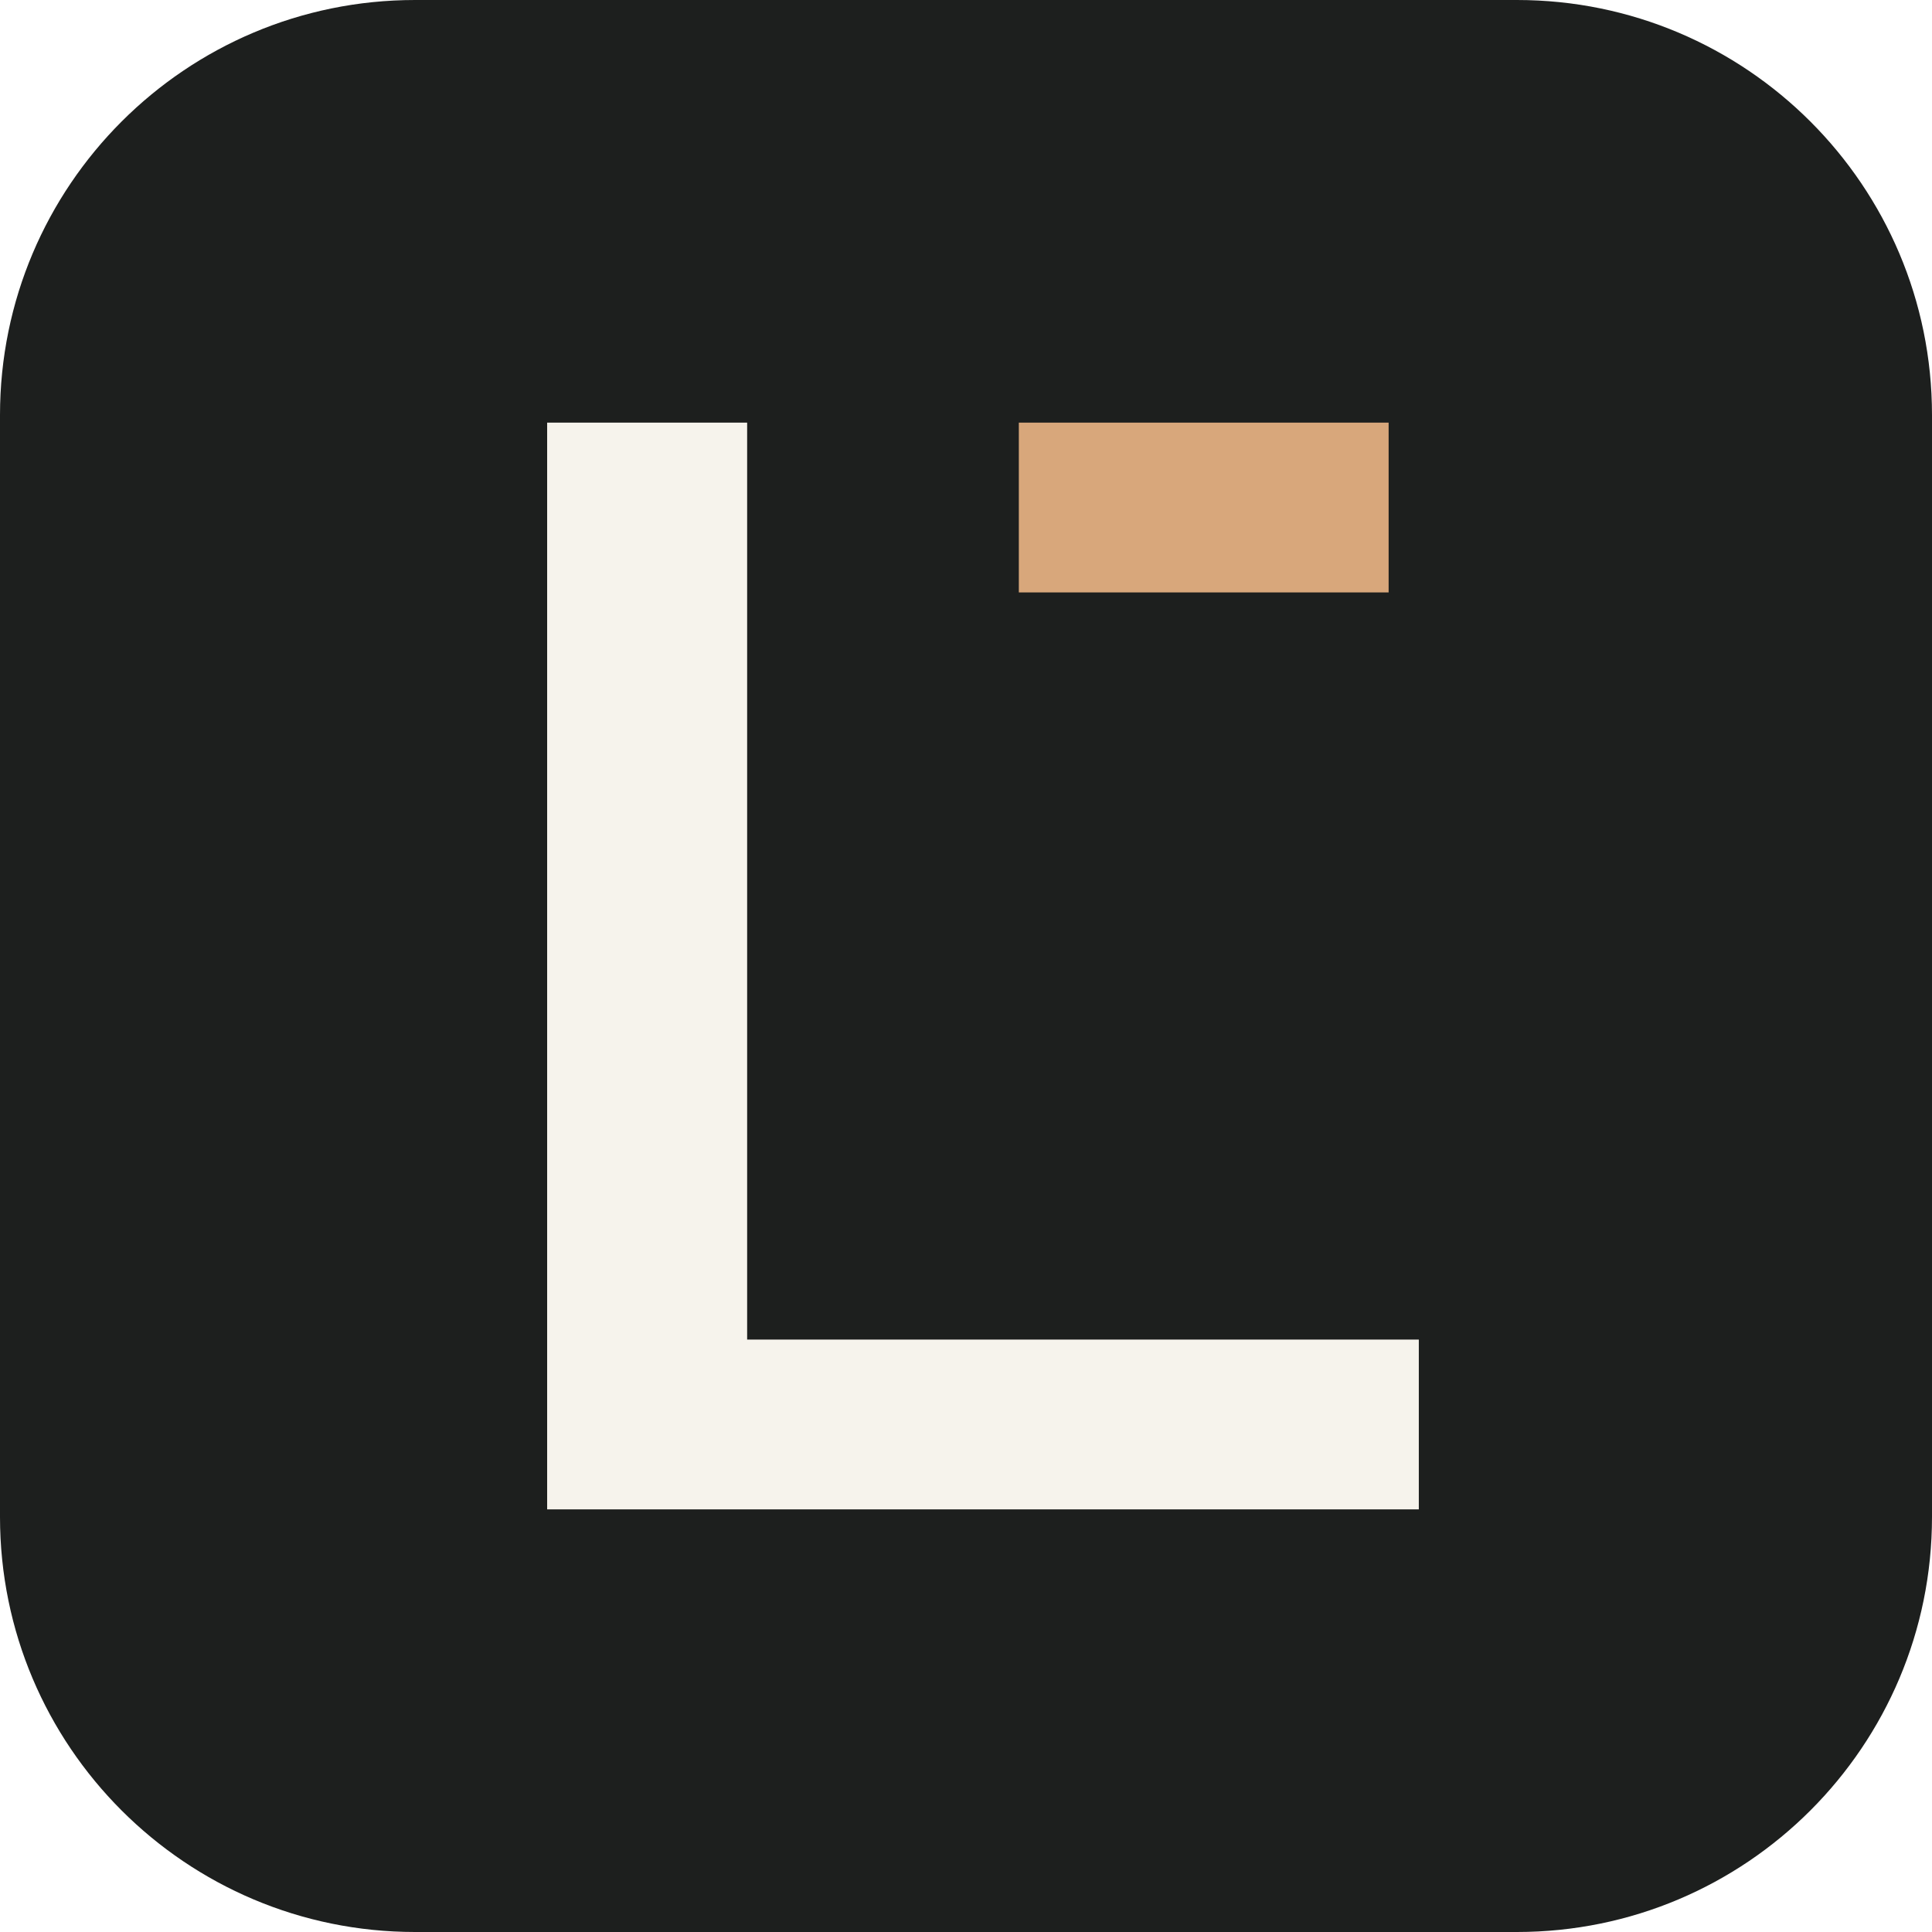
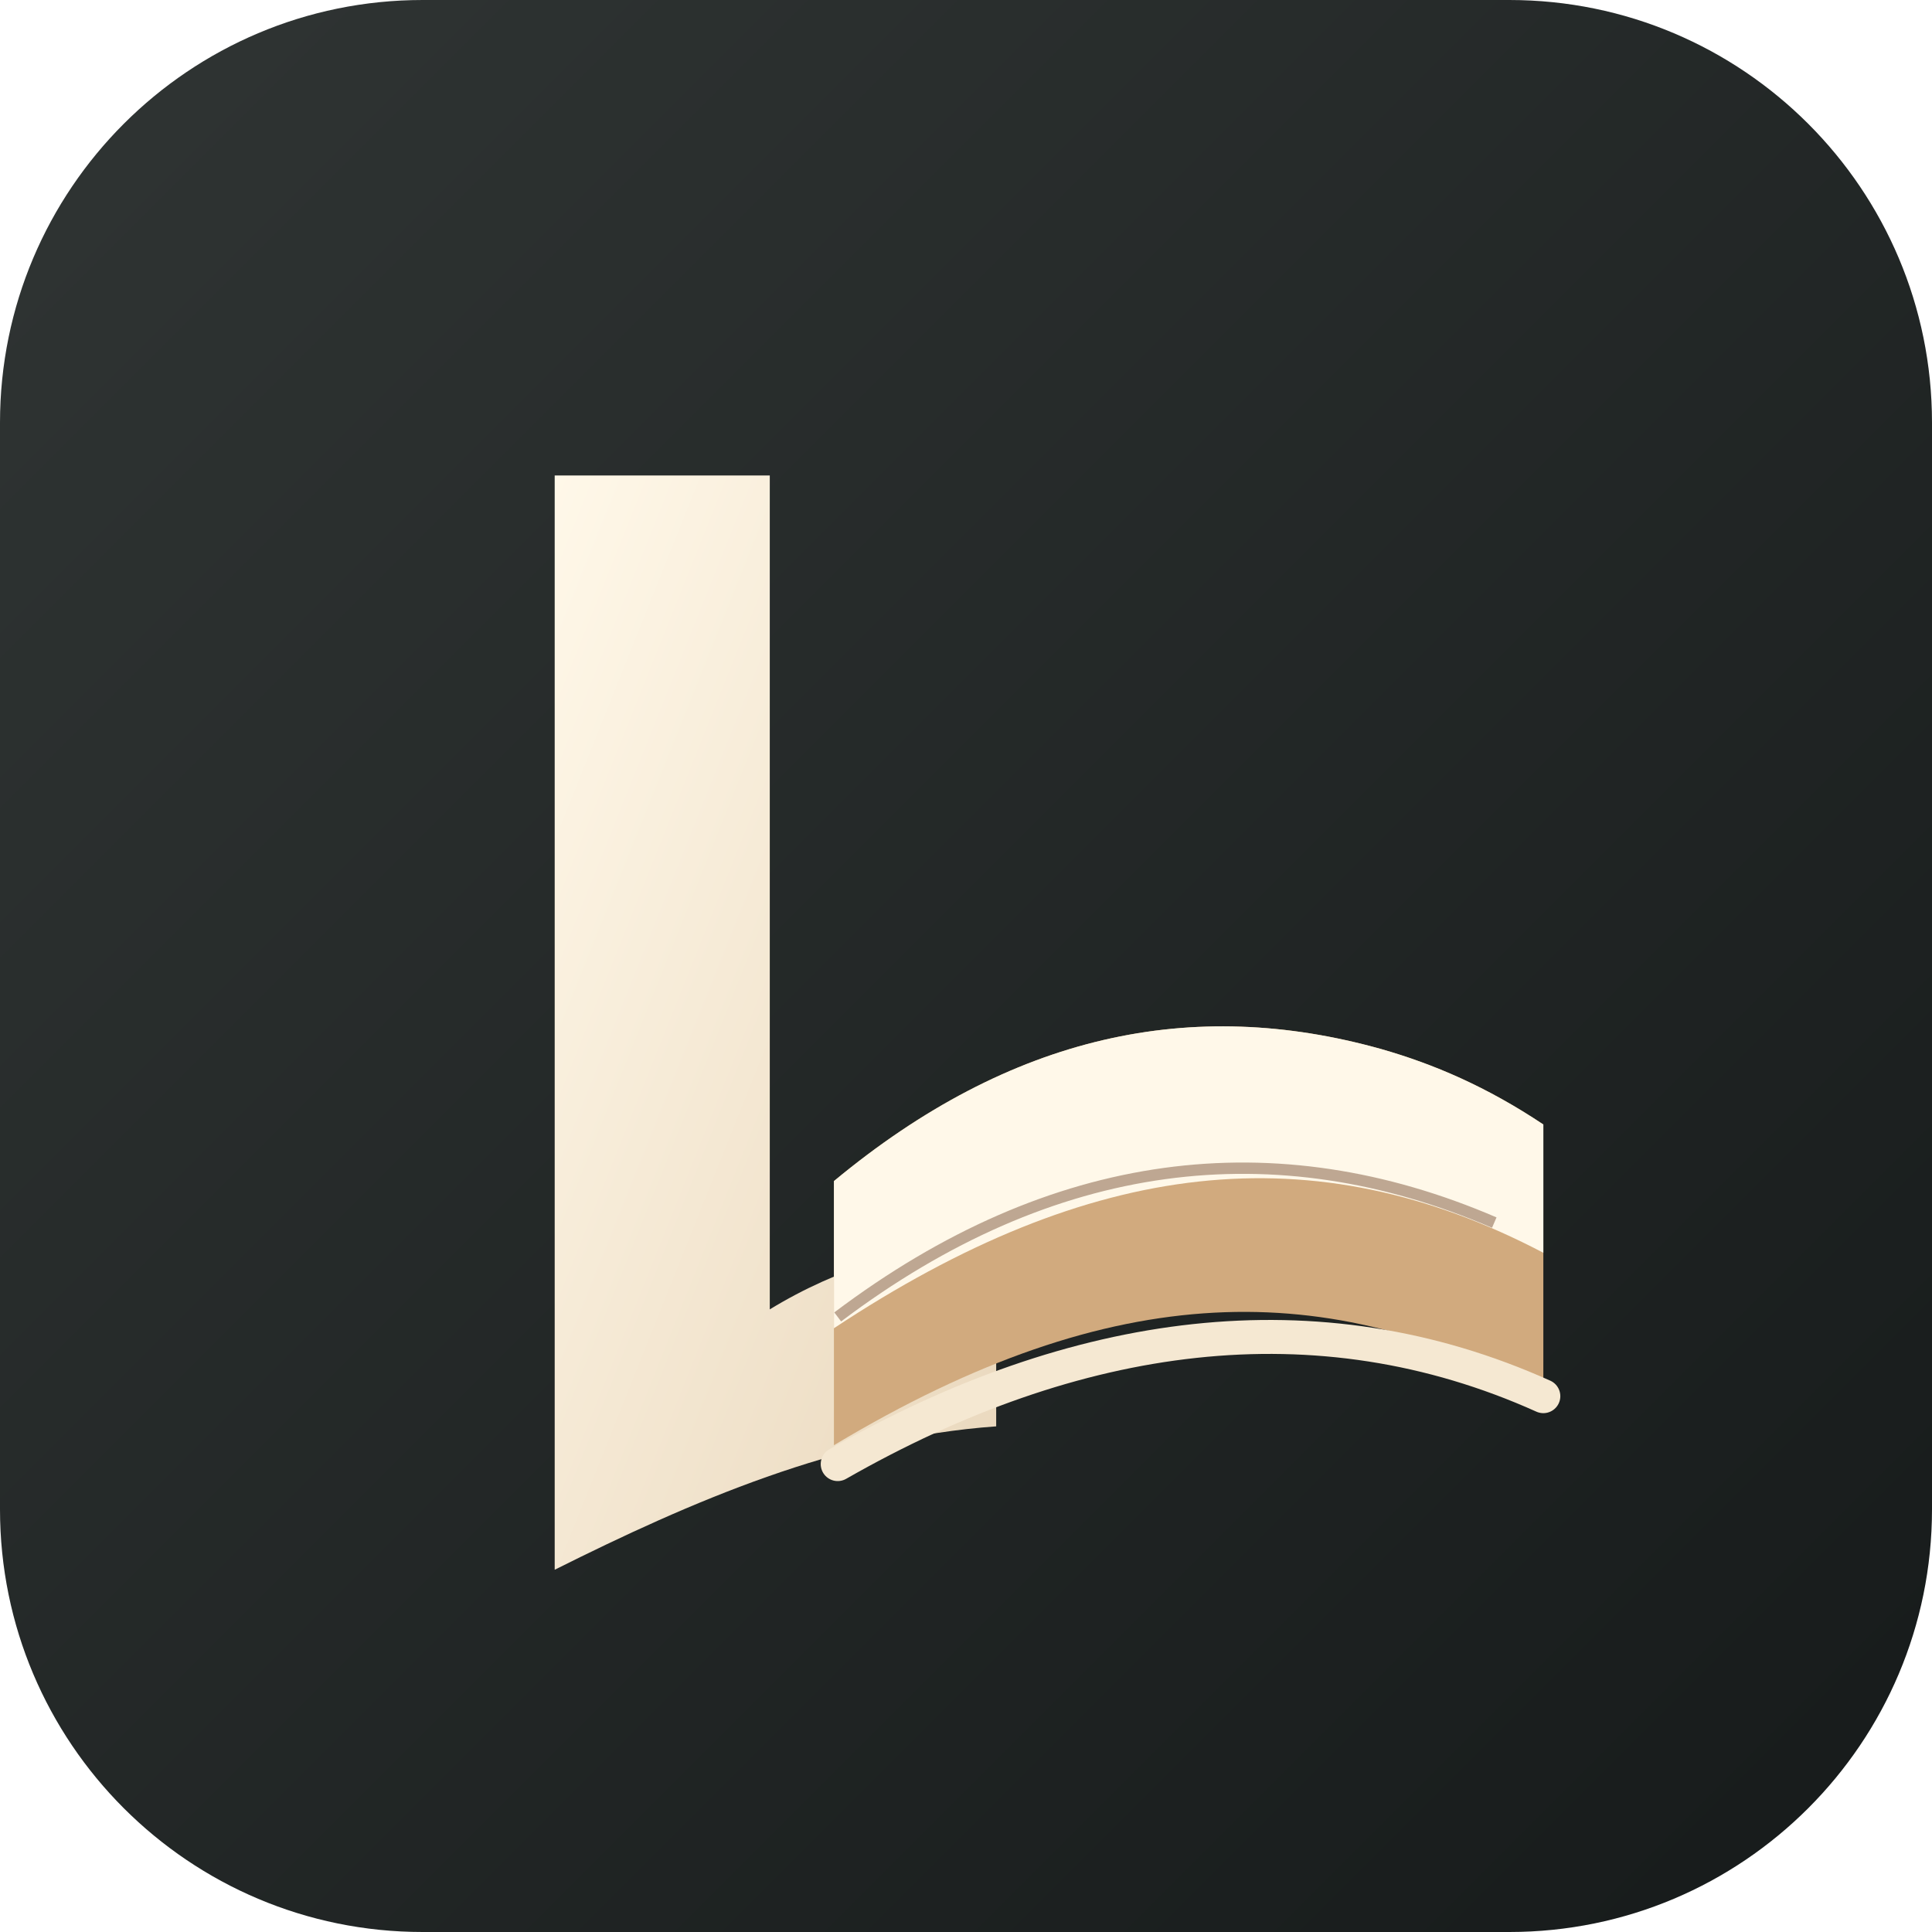
<svg xmlns="http://www.w3.org/2000/svg" viewBox="0 0 512 512">
-   <rect width="512" height="512" rx="110" fill="#1D1F1E" />
-   <path d="M145 112h53v243h178v45H145z" fill="#F6F3EC" />
-   <path d="M270 112h98v45h-98z" fill="#D8A77B" />
+   <defs>
+     <linearGradient id="ink" x1="0" y1="0" x2="1" y2="1">
+       <stop stop-color="#303534" />
+       <stop offset="1" stop-color="#161A1A" />
+     </linearGradient>
+     <linearGradient id="paper" x1="0" y1="0" x2="1" y2="1">
+       <stop stop-color="#FFF8E9" />
+       <stop offset="1" stop-color="#E9D7BC" />
+     </linearGradient>
+   </defs>
+   <rect width="512" height="512" rx="112" fill="url(#ink)" />
+   <path d="M147 126h57v221c18-11 38-17 60-19v50c-42 3-81 20-117 38V126Z" fill="url(#paper)" />
+   <path d="M221 313c47-39 95-49 145-35 14 4 28 10 43 20v71c-57-30-113-31-188 14v-70Z" fill="#D1AA7E" />
+   <path d="M221 313c47-39 95-49 145-35 14 4 28 10 43 20v34c-61-32-120-25-188 20v-39Z" fill="#FFF8E9" />
+   <path d="M222 388c63-36 127-45 187-18" stroke="#F5E8D2" stroke-width="9" fill="none" stroke-linecap="round" />
+   <path d="M222 349c57-43 116-50 174-25" stroke="#89654B" stroke-opacity=".55" stroke-width="3" fill="none" />
</svg>
